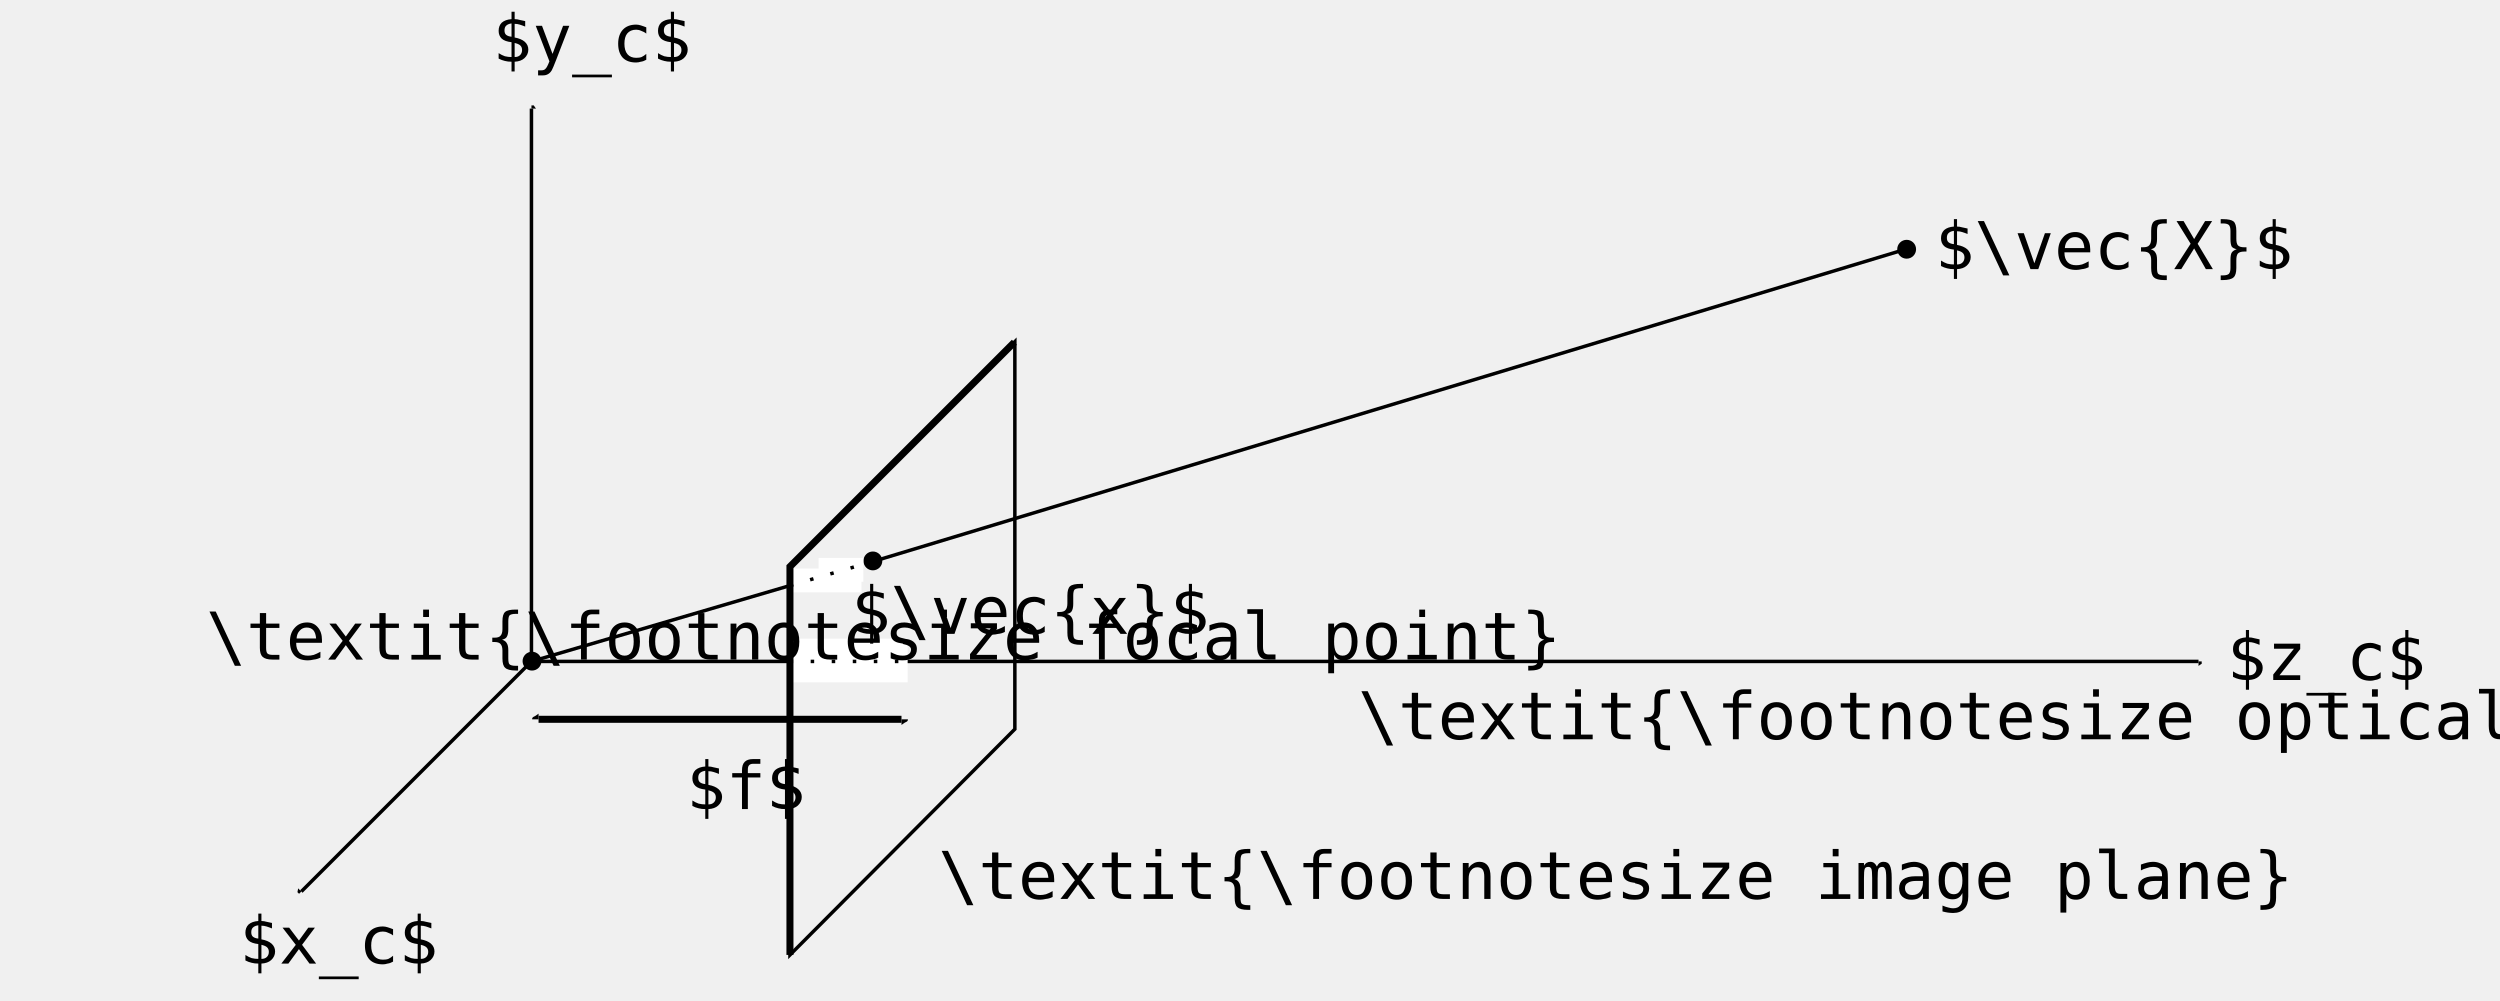
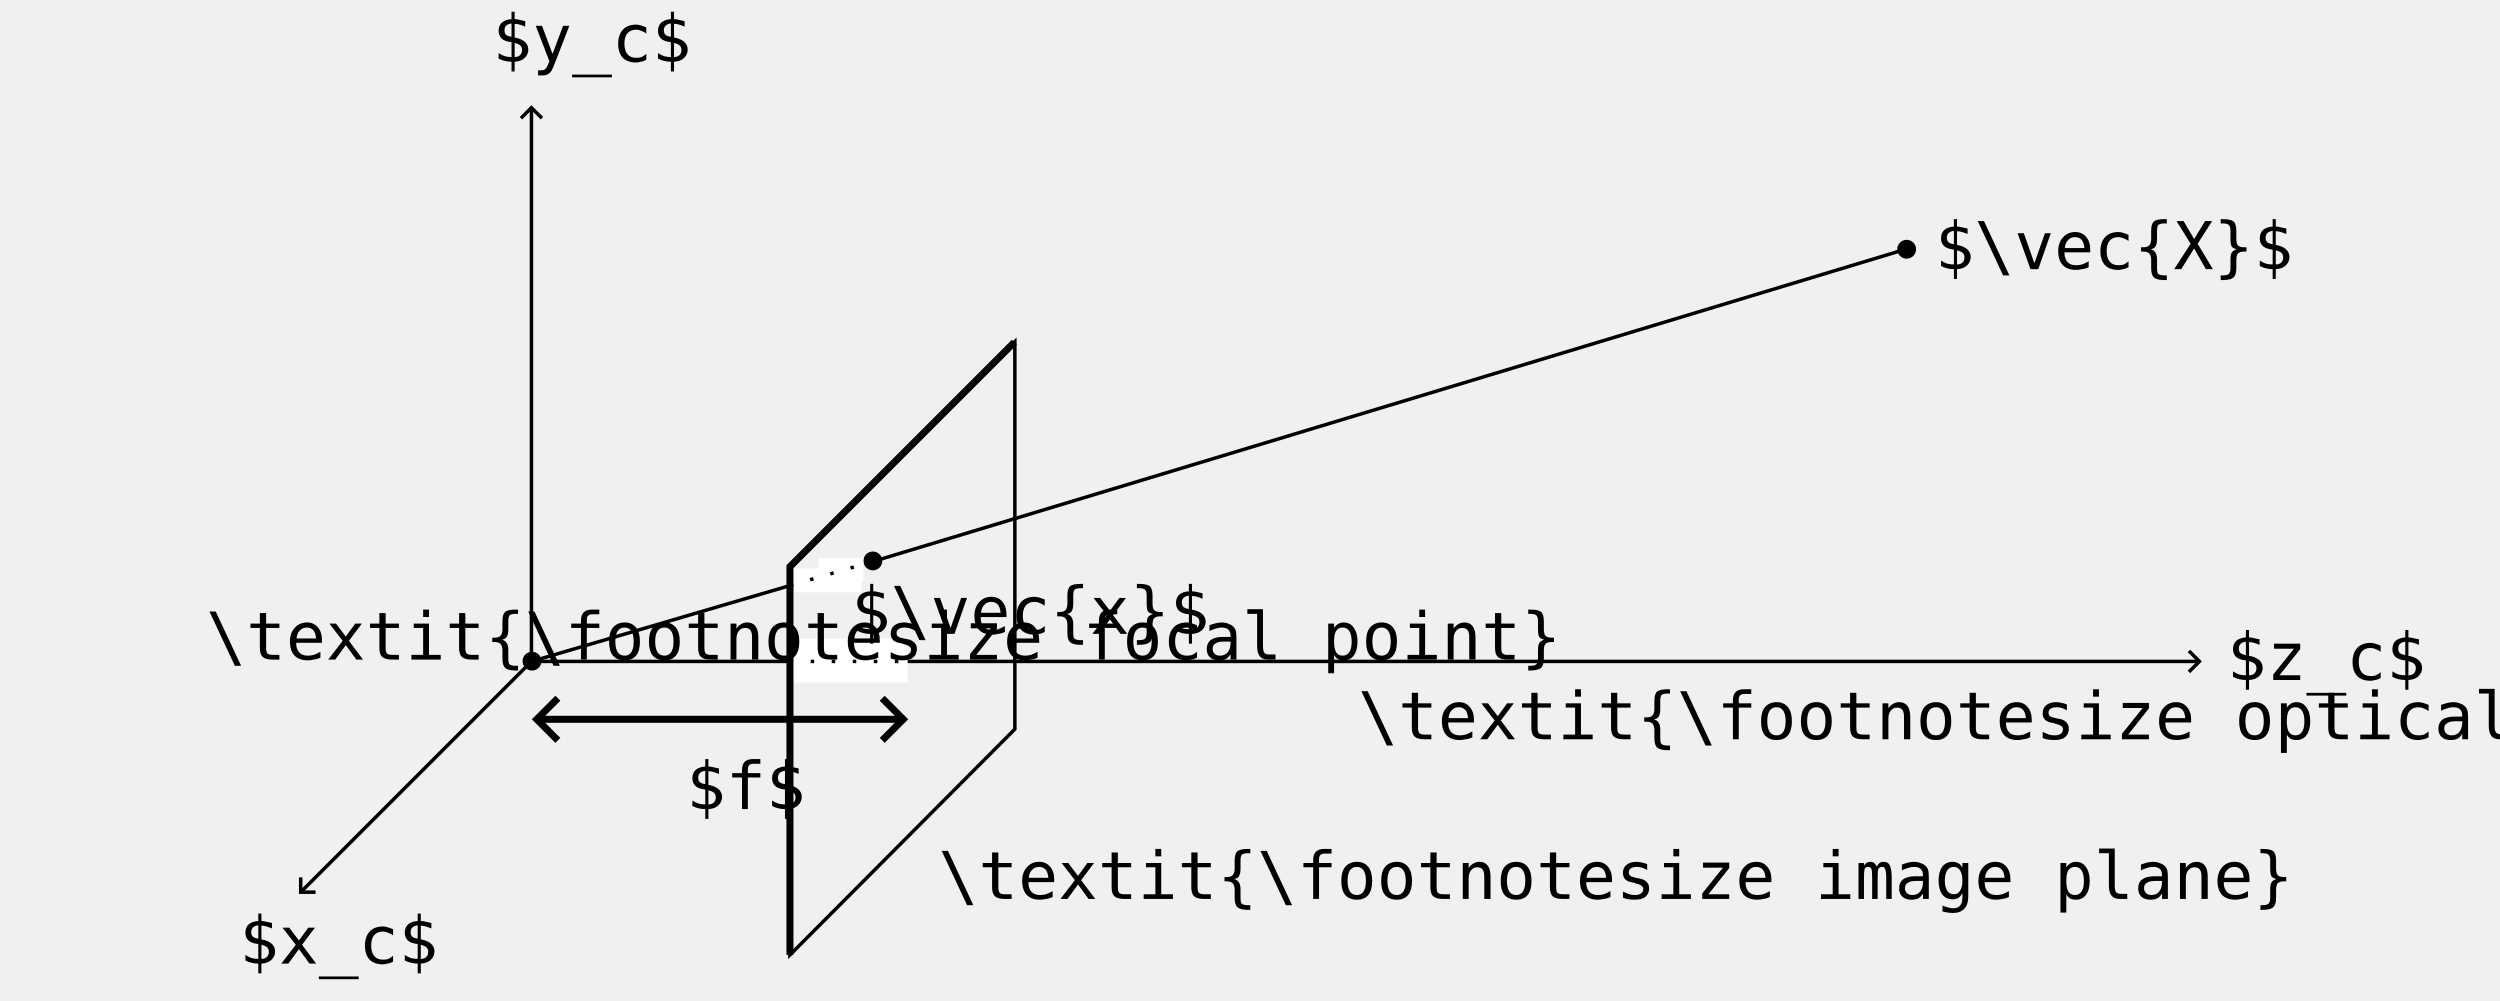
<svg xmlns="http://www.w3.org/2000/svg" width="100mm" height="40mm" viewBox="0 0 100 40" version="1.1" id="svg8">
  <defs id="defs2">
+     <marker style="overflow:visible" id="marker4" refX="0" refY="0" orient="auto-start-reverse" markerWidth="1" markerHeight="1" viewBox="0 0 1 1" preserveAspectRatio="xMidYMid">
+       <path style="fill:none;stroke:context-stroke;stroke-width:1;stroke-linecap:butt" d="M 3,-3 0,0 3,3" transform="rotate(180,0.125,0)" id="path4" />
+     </marker>
+     <marker style="overflow:visible" id="marker3" refX="0" refY="0" orient="auto-start-reverse" markerWidth="1" markerHeight="1" viewBox="0 0 1 1" preserveAspectRatio="xMidYMid">
+       <path style="fill:none;stroke:context-stroke;stroke-width:1;stroke-linecap:butt" d="M 3,-3 0,0 3,3" transform="rotate(180,0.125,0)" id="path3" />
+     </marker>
+     <marker style="overflow:visible" id="marker2" refX="0" refY="0" orient="auto-start-reverse" markerWidth="1" markerHeight="1" viewBox="0 0 1 1" preserveAspectRatio="xMidYMid">
+       <path style="fill:none;stroke:context-stroke;stroke-width:1;stroke-linecap:butt" d="M 3,-3 0,0 3,3" transform="rotate(180,0.125,0)" id="path2" />
+     </marker>
+     <marker style="overflow:visible" id="ArrowWide" refX="0" refY="0" orient="auto-start-reverse" markerWidth="1" markerHeight="1" viewBox="0 0 1 1" preserveAspectRatio="xMidYMid">
+       <path style="fill:none;stroke:context-stroke;stroke-width:1;stroke-linecap:butt" d="M 3,-3 0,0 3,3" transform="rotate(180,0.125,0)" id="path1" />
+     </marker>
    <marker markerWidth="0.911" markerHeight="1.690" refX="0" refY="0" orient="auto-start-reverse" id="marker-arrow-0.5308">
      <g id="g12" transform="scale(2.153529)">
        <path id="path10" style="fill:none;stroke:#000000;stroke-width:0.6;stroke-linecap:round;stroke-linejoin:round;stroke-miterlimit:10;stroke-dasharray:none;stroke-opacity:1" d="M -1.554,2.072 C -1.425,1.295 0,0.13 0.389,0 0,-0.13 -1.425,-1.295 -1.554,-2.072" />
      </g>
    </marker>
    <marker markerWidth="0.911" markerHeight="1.690" refX="0" refY="0" orient="auto-start-reverse" id="marker-arrow-0.5308-3">
      <g id="g29" transform="scale(2.153529)">
        <path id="path27" style="fill:none;stroke:#000000;stroke-width:0.6;stroke-linecap:round;stroke-linejoin:round;stroke-miterlimit:10;stroke-dasharray:none;stroke-opacity:1" d="M -1.554,2.072 C -1.425,1.295 0,0.13 0.389,0 0,-0.13 -1.425,-1.295 -1.554,-2.072" />
      </g>
    </marker>
    <marker markerWidth="0.911" markerHeight="1.690" refX="0" refY="0" orient="auto-start-reverse" id="marker-arrow-0.5308-6">
      <g id="g70" transform="scale(2.153529)">
        <path id="path68" style="fill:none;stroke:#000000;stroke-width:0.6;stroke-linecap:round;stroke-linejoin:round;stroke-miterlimit:10;stroke-dasharray:none;stroke-opacity:1" d="M -1.554,2.072 C -1.425,1.295 0,0.13 0.389,0 0,-0.13 -1.425,-1.295 -1.554,-2.072" />
      </g>
    </marker>
    <marker markerWidth="0.911" markerHeight="1.690" refX="0" refY="0" orient="auto-start-reverse" id="marker-arrow-0.5308-7">
      <g id="g87" transform="scale(2.153529)">
        <path id="path85" style="fill:none;stroke:#000000;stroke-width:0.6;stroke-linecap:round;stroke-linejoin:round;stroke-miterlimit:10;stroke-dasharray:none;stroke-opacity:1" d="M -1.554,2.072 C -1.425,1.295 0,0.13 0.389,0 0,-0.13 -1.425,-1.295 -1.554,-2.072" />
      </g>
    </marker>
    <marker markerWidth="0.911" markerHeight="1.690" refX="0" refY="0" orient="auto-start-reverse" id="marker-arrow-0.5308-5">
      <g id="g112" transform="scale(2.153529)">
        <path id="path110" style="fill:none;stroke:#000000;stroke-width:0.6;stroke-linecap:round;stroke-linejoin:round;stroke-miterlimit:10;stroke-dasharray:none;stroke-opacity:1" d="M -1.554,2.072 C -1.425,1.295 0,0.13 0.389,0 0,-0.13 -1.425,-1.295 -1.554,-2.072" />
      </g>
    </marker>
    <marker markerWidth="0.911" markerHeight="1.690" refX="0" refY="0" orient="auto-start-reverse" id="marker-arrow-0.5308-35">
      <g id="g129" transform="scale(2.153529)">
        <path id="path127" style="fill:none;stroke:#000000;stroke-width:0.6;stroke-linecap:round;stroke-linejoin:round;stroke-miterlimit:10;stroke-dasharray:none;stroke-opacity:1" d="M -1.554,2.072 C -1.425,1.295 0,0.13 0.389,0 0,-0.13 -1.425,-1.295 -1.554,-2.072" />
      </g>
    </marker>
    <marker markerWidth="0.911" markerHeight="1.690" refX="0" refY="0" orient="auto-start-reverse" id="marker-arrow-0.5308-62">
      <g id="g144" transform="scale(2.153529)">
        <path id="path142" style="fill:none;stroke:#000000;stroke-width:0.6;stroke-linecap:round;stroke-linejoin:round;stroke-miterlimit:10;stroke-dasharray:none;stroke-opacity:1" d="M -1.554,2.072 C -1.425,1.295 0,0.13 0.389,0 0,-0.13 -1.425,-1.295 -1.554,-2.072" />
      </g>
    </marker>
    <marker markerWidth="0.911" markerHeight="1.690" refX="0" refY="0" orient="auto-start-reverse" id="marker-arrow-0.5308-9">
      <g id="g169" transform="scale(2.153529)">
        <path id="path167" style="fill:none;stroke:#000000;stroke-width:0.6;stroke-linecap:round;stroke-linejoin:round;stroke-miterlimit:10;stroke-dasharray:none;stroke-opacity:1" d="M -1.554,2.072 C -1.425,1.295 0,0.13 0.389,0 0,-0.13 -1.425,-1.295 -1.554,-2.072" />
      </g>
    </marker>
    <marker markerWidth="0.911" markerHeight="1.690" refX="0" refY="0" orient="auto-start-reverse" id="marker-arrow-0.5308-1">
      <g id="g186" transform="scale(2.153529)">
        <path id="path184" style="fill:none;stroke:#000000;stroke-width:0.6;stroke-linecap:round;stroke-linejoin:round;stroke-miterlimit:10;stroke-dasharray:none;stroke-opacity:1" d="M -1.554,2.072 C -1.425,1.295 0,0.13 0.389,0 0,-0.13 -1.425,-1.295 -1.554,-2.072" />
      </g>
    </marker>
    <marker markerWidth="0.911" markerHeight="1.690" refX="0" refY="0" orient="auto-start-reverse" id="marker-arrow-0.5308-2">
      <g id="g203" transform="scale(2.153529)">
        <path id="path201" style="fill:none;stroke:#000000;stroke-width:0.6;stroke-linecap:round;stroke-linejoin:round;stroke-miterlimit:10;stroke-dasharray:none;stroke-opacity:1" d="M -1.554,2.072 C -1.425,1.295 0,0.13 0.389,0 0,-0.13 -1.425,-1.295 -1.554,-2.072" />
      </g>
    </marker>
    <marker markerWidth="0.911" markerHeight="1.690" refX="0" refY="0" orient="auto-start-reverse" id="marker-arrow-0.5308-70">
      <g id="g220" transform="scale(2.153529)">
        <path id="path218" style="fill:none;stroke:#000000;stroke-width:0.6;stroke-linecap:round;stroke-linejoin:round;stroke-miterlimit:10;stroke-dasharray:none;stroke-opacity:1" d="M -1.554,2.072 C -1.425,1.295 0,0.13 0.389,0 0,-0.13 -1.425,-1.295 -1.554,-2.072" />
      </g>
    </marker>
    <marker markerWidth="0.911" markerHeight="1.690" refX="0" refY="0" orient="auto-start-reverse" id="marker-arrow-0.5308-93">
      <g id="g245" transform="scale(2.153529)">
        <path id="path243" style="fill:none;stroke:#000000;stroke-width:0.6;stroke-linecap:round;stroke-linejoin:round;stroke-miterlimit:10;stroke-dasharray:none;stroke-opacity:1" d="M -1.554,2.072 C -1.425,1.295 0,0.13 0.389,0 0,-0.13 -1.425,-1.295 -1.554,-2.072" />
      </g>
    </marker>
    <marker markerWidth="0.911" markerHeight="1.690" refX="0" refY="0" orient="auto-start-reverse" id="marker-arrow-0.5308-60">
      <g id="g286" transform="scale(2.153529)">
        <path id="path284" style="fill:none;stroke:#000000;stroke-width:0.6;stroke-linecap:round;stroke-linejoin:round;stroke-miterlimit:10;stroke-dasharray:none;stroke-opacity:1" d="M -1.554,2.072 C -1.425,1.295 0,0.13 0.389,0 0,-0.13 -1.425,-1.295 -1.554,-2.072" />
      </g>
    </marker>
    <marker markerWidth="0.911" markerHeight="1.690" refX="0" refY="0" orient="auto-start-reverse" id="marker-arrow-0.5308-8">
      <g id="g531" transform="scale(2.153529)">
        <path id="path529" style="fill:none;stroke:#000000;stroke-width:0.6;stroke-linecap:round;stroke-linejoin:round;stroke-miterlimit:10;stroke-dasharray:none;stroke-opacity:1" d="M -1.554,2.072 C -1.425,1.295 0,0.13 0.389,0 0,-0.13 -1.425,-1.295 -1.554,-2.072" />
      </g>
    </marker>
    <marker markerWidth="0.911" markerHeight="1.690" refX="0" refY="0" orient="auto-start-reverse" id="marker-arrow-0.5308-79">
      <g id="g574" transform="scale(2.153529)">
        <path id="path572" style="fill:none;stroke:#000000;stroke-width:0.6;stroke-linecap:round;stroke-linejoin:round;stroke-miterlimit:10;stroke-dasharray:none;stroke-opacity:1" d="M -1.554,2.072 C -1.425,1.295 0,0.13 0.389,0 0,-0.13 -1.425,-1.295 -1.554,-2.072" />
      </g>
    </marker>
    <marker markerWidth="0.911" markerHeight="1.690" refX="0" refY="0" orient="auto-start-reverse" id="marker-arrow-0.5308-20">
      <g id="g599" transform="scale(2.153529)">
        <path id="path597" style="fill:none;stroke:#000000;stroke-width:0.6;stroke-linecap:round;stroke-linejoin:round;stroke-miterlimit:10;stroke-dasharray:none;stroke-opacity:1" d="M -1.554,2.072 C -1.425,1.295 0,0.13 0.389,0 0,-0.13 -1.425,-1.295 -1.554,-2.072" />
      </g>
    </marker>
    <marker markerWidth="0.911" markerHeight="1.690" refX="0" refY="0" orient="auto-start-reverse" id="marker-arrow-0.5308-23">
      <g id="g648" transform="scale(2.153529)">
        <path id="path646" style="fill:none;stroke:#000000;stroke-width:0.6;stroke-linecap:round;stroke-linejoin:round;stroke-miterlimit:10;stroke-dasharray:none;stroke-opacity:1" d="M -1.554,2.072 C -1.425,1.295 0,0.13 0.389,0 0,-0.13 -1.425,-1.295 -1.554,-2.072" />
      </g>
    </marker>
    <marker markerWidth="0.911" markerHeight="1.690" refX="0" refY="0" orient="auto-start-reverse" id="marker-arrow-0.5308-75">
      <g id="g691" transform="scale(2.153529)">
        <path id="path689" style="fill:none;stroke:#000000;stroke-width:0.6;stroke-linecap:round;stroke-linejoin:round;stroke-miterlimit:10;stroke-dasharray:none;stroke-opacity:1" d="M -1.554,2.072 C -1.425,1.295 0,0.13 0.389,0 0,-0.13 -1.425,-1.295 -1.554,-2.072" />
      </g>
    </marker>
    <marker markerWidth="0.911" markerHeight="1.690" refX="0" refY="0" orient="auto-start-reverse" id="marker-arrow-0.5308-92">
      <g id="g738" transform="scale(2.153529)">
        <path id="path736" style="fill:none;stroke:#000000;stroke-width:0.6;stroke-linecap:round;stroke-linejoin:round;stroke-miterlimit:10;stroke-dasharray:none;stroke-opacity:1" d="M -1.554,2.072 C -1.425,1.295 0,0.13 0.389,0 0,-0.13 -1.425,-1.295 -1.554,-2.072" />
      </g>
    </marker>
    <marker markerWidth="0.911" markerHeight="1.690" refX="0" refY="0" orient="auto-start-reverse" id="marker-arrow-0.5308-28">
      <g id="g761" transform="scale(2.153529)">
        <path id="path759" style="fill:none;stroke:#000000;stroke-width:0.6;stroke-linecap:round;stroke-linejoin:round;stroke-miterlimit:10;stroke-dasharray:none;stroke-opacity:1" d="M -1.554,2.072 C -1.425,1.295 0,0.13 0.389,0 0,-0.13 -1.425,-1.295 -1.554,-2.072" />
      </g>
    </marker>
    <marker markerWidth="0.911" markerHeight="1.690" refX="0" refY="0" orient="auto-start-reverse" id="marker-arrow-1.0616">
      <g id="g776" transform="scale(1.343431)">
        <path id="path774" style="fill:none;stroke:#000000;stroke-width:0.6;stroke-linecap:round;stroke-linejoin:round;stroke-miterlimit:10;stroke-dasharray:none;stroke-opacity:1" d="M -1.554,2.072 C -1.425,1.295 0,0.13 0.389,0 0,-0.13 -1.425,-1.295 -1.554,-2.072" />
      </g>
    </marker>
    <marker markerWidth="0.911" markerHeight="1.690" refX="0" refY="0" orient="auto-start-reverse" id="marker-arrow-1.0616-9">
      <g id="g791" transform="scale(1.343431)">
        <path id="path789" style="fill:none;stroke:#000000;stroke-width:0.6;stroke-linecap:round;stroke-linejoin:round;stroke-miterlimit:10;stroke-dasharray:none;stroke-opacity:1" d="M -1.554,2.072 C -1.425,1.295 0,0.13 0.389,0 0,-0.13 -1.425,-1.295 -1.554,-2.072" />
      </g>
    </marker>
    <marker markerWidth="0.911" markerHeight="1.690" refX="0" refY="0" orient="auto-start-reverse" id="marker-arrow-1.0616-7">
      <g id="g806" transform="scale(1.343431)">
        <path id="path804" style="fill:none;stroke:#000000;stroke-width:0.6;stroke-linecap:round;stroke-linejoin:round;stroke-miterlimit:10;stroke-dasharray:none;stroke-opacity:1" d="M -1.554,2.072 C -1.425,1.295 0,0.13 0.389,0 0,-0.13 -1.425,-1.295 -1.554,-2.072" />
      </g>
    </marker>
  </defs>
  <g id="layer1" transform="translate(0,-257)">
-     <path style="fill:none;fill-opacity:1;stroke:#000000;stroke-width:0.14;stroke-linecap:butt;stroke-linejoin:miter;stroke-dasharray:none;stroke-opacity:1;marker-start:none;marker-end:url(#marker-arrow-0.5308)" d="M 21.258,283.457 H 87.941" id="path25" />
+     <path style="fill:none;fill-opacity:1;stroke:#000000;stroke-width:0.14;stroke-linecap:butt;stroke-linejoin:miter;stroke-dasharray:none;stroke-opacity:1;marker-start:none;marker-end:url(#marker2)" d="M 21.258,283.457 H 87.941" id="path25" />
    <circle style="opacity:1;fill:#000000;fill-opacity:1;stroke:none;stroke-width:0.14;stroke-miterlimit:4;stroke-dasharray:none;stroke-dashoffset:0;stroke-opacity:1;marker-start:none;marker-end:none" id="path56" cx="21.28" cy="283.446" r="0.377" />
-     <path style="fill:none;fill-opacity:1;stroke:#000000;stroke-width:0.14;stroke-linecap:butt;stroke-linejoin:miter;stroke-dasharray:none;stroke-opacity:1;marker-start:none;marker-end:url(#marker-arrow-0.5308)" d="M 21.258,283.457 V 261.343" id="path108" />
-     <path style="fill:none;fill-opacity:1;stroke:#000000;stroke-width:0.14;stroke-linecap:butt;stroke-linejoin:miter;stroke-dasharray:none;stroke-opacity:1;marker-start:none;marker-end:url(#marker-arrow-0.5308)" d="m 21.258,283.457 -9.205,9.205" id="path199" />
+     <path style="fill:none;fill-opacity:1;stroke:#000000;stroke-width:0.14;stroke-linecap:butt;stroke-linejoin:miter;stroke-dasharray:none;stroke-opacity:1;marker-start:none;marker-end:url(#ArrowWide)" d="M 21.258,283.457 V 261.343" id="path108" />
+     <path style="fill:none;fill-opacity:1;stroke:#000000;stroke-width:0.14;stroke-linecap:butt;stroke-linejoin:miter;stroke-dasharray:none;stroke-opacity:1;marker-start:none;marker-end:url(#marker2)" d="m 21.258,283.457 -9.205,9.205" id="path199" />
    <path style="fill:none;fill-opacity:1;stroke:#000000;stroke-width:0.14;stroke-linecap:butt;stroke-linejoin:miter;stroke-dasharray:none;stroke-opacity:1;marker-start:none;marker-end:none" d="m 31.598,295.197 8.996,-9.032 v -15.499 l -8.996,8.996 z" id="path241" />
    <rect style="opacity:1;fill:#ffffff;fill-opacity:1;stroke:none;stroke-width:0.242;stroke-miterlimit:4;stroke-dasharray:none;stroke-dashoffset:0;stroke-opacity:1;marker-start:none;marker-end:none" id="rect317" width="4.637" height="1.746" x="31.669" y="282.548" />
    <circle style="opacity:1;fill:#000000;fill-opacity:1;stroke:none;stroke-width:0.14;stroke-miterlimit:4;stroke-dasharray:none;stroke-dashoffset:0;stroke-opacity:1;marker-start:none;marker-end:none" id="path56-6" cx="76.266" cy="266.97" r="0.377" />
    <text id="text348" xml:space="preserve" style="font-size:2.646px;font-family:monospace;-inkscape-font-specification:'monospace, Normal';fill:#000000;fill-opacity:1;stroke:none;stroke-width:0.265" y="267.766" x="77.392">
      <tspan id="tspan346" x="77.392" y="267.766" style="stroke-width:0.265">$\vec{X}$</tspan>
    </text>
    <path style="fill:none;fill-opacity:1;stroke:#000000;stroke-width:0.14;stroke-linecap:butt;stroke-linejoin:miter;stroke-dasharray:none;stroke-opacity:1;marker-start:none;marker-end:none" d="m 21.258,283.457 12.956,-3.802" id="path374" />
    <circle style="opacity:1;fill:#000000;fill-opacity:1;stroke:none;stroke-width:0.14;stroke-miterlimit:4;stroke-dasharray:none;stroke-dashoffset:0;stroke-opacity:1;marker-start:none;marker-end:none" id="path56-2" cx="34.915" cy="279.437" r="0.377" />
    <rect style="opacity:1;fill:#ffffff;fill-opacity:1;stroke:none;stroke-width:0.138;stroke-miterlimit:4;stroke-dasharray:none;stroke-dashoffset:0;stroke-opacity:1;marker-start:none;marker-end:none" id="rect317-6" width="2.79" height="0.951" x="31.669" y="279.742" />
    <text id="text416" xml:space="preserve" style="font-size:2.646px;font-family:monospace;-inkscape-font-specification:'monospace, Normal';fill:#000000;fill-opacity:1;stroke:none;stroke-width:0.265" y="286.571" x="54.331">
      <tspan id="tspan414" x="54.331" y="286.571" style="stroke-width:0.265">\textit{\footnotesize optical axis}</tspan>
    </text>
    <text id="text430" xml:space="preserve" style="font-size:2.646px;font-family:monospace;-inkscape-font-specification:'monospace, Normal';fill:#000000;fill-opacity:1;stroke:none;stroke-width:0.265" y="295.543" x="9.565">
      <tspan id="tspan428" x="9.565" y="295.543" style="stroke-width:0.265">$x_c$</tspan>
    </text>
    <text id="text444" xml:space="preserve" style="font-size:2.646px;font-family:monospace;-inkscape-font-specification:'monospace, Normal';fill:#000000;fill-opacity:1;stroke:none;stroke-width:0.265" y="259.466" x="19.695">
      <tspan id="tspan442" x="19.695" y="259.466" style="stroke-width:0.265">$y_c$</tspan>
    </text>
    <text id="text458" xml:space="preserve" style="font-size:2.646px;font-family:monospace;-inkscape-font-specification:'monospace, Normal';fill:#000000;fill-opacity:1;stroke:none;stroke-width:0.265" y="284.199" x="89.072">
      <tspan id="tspan456" x="89.072" y="284.199" style="stroke-width:0.265">$z_c$</tspan>
    </text>
    <rect style="opacity:1;fill:#ffffff;fill-opacity:1;stroke:none;stroke-width:0.111;stroke-miterlimit:4;stroke-dasharray:none;stroke-dashoffset:0;stroke-opacity:1;marker-start:none;marker-end:none" id="rect317-6-1" width="1.788" height="0.951" x="32.745" y="279.318" />
    <text id="text487" xml:space="preserve" style="font-size:2.646px;font-family:monospace;-inkscape-font-specification:'monospace, Normal';fill:#000000;fill-opacity:1;stroke:none;stroke-width:0.265" y="292.957" x="37.543">
      <tspan id="tspan485" x="37.543" y="292.957" style="stroke-width:0.265">\textit{\footnotesize image plane}</tspan>
    </text>
    <text id="text501" xml:space="preserve" style="font-size:2.646px;font-family:monospace;-inkscape-font-specification:'monospace, Normal';fill:#000000;fill-opacity:1;stroke:none;stroke-width:0.265" y="282.355" x="34.039">
      <tspan id="tspan499" x="34.039" y="282.355" style="stroke-width:0.265">$\vec{x}$</tspan>
    </text>
    <text id="text515" xml:space="preserve" style="font-size:2.646px;font-family:monospace;-inkscape-font-specification:'monospace, Normal';fill:#000000;fill-opacity:1;stroke:none;stroke-width:0.265" y="283.383" x="8.253">
      <tspan id="tspan513" x="8.253" y="283.383" style="stroke-width:0.265">\textit{\footnotesize focal point}</tspan>
    </text>
    <path style="fill:none;stroke:black;stroke-width:0.14;stroke-linecap:butt;stroke-linejoin:miter;stroke-opacity:1;fill-opacity:1;marker-end:none;marker-start:none;stroke-dasharray:none" d="M 34.908,279.463 76.25,266.962" id="path644" />
    <path style="fill:none;stroke:black;stroke-width:0.14;stroke-linecap:butt;stroke-linejoin:miter;stroke-opacity:1;fill-opacity:1;marker-end:none;marker-start:none;stroke-dasharray:0.14,0.702" d="m 31.595,280.425 3.314,-0.962" id="path669" />
    <path style="fill:none;stroke:black;stroke-width:0.14;stroke-linecap:butt;stroke-linejoin:miter;stroke-opacity:1;fill-opacity:1;marker-end:none;marker-start:none;stroke-dasharray:0.14,0.702" d="m 31.585,283.457 h 4.771" id="path679" />
    <text id="text722" xml:space="preserve" style="font-size:2.646px;font-family:monospace;-inkscape-font-specification:'monospace, Normal';fill:#000000;fill-opacity:1;stroke:none;stroke-width:0.265" y="289.363" x="27.447">
      <tspan id="tspan720" x="27.447" y="289.363" style="stroke-width:0.265">$f$</tspan>
    </text>
-     <path style="fill:none;fill-opacity:1;stroke:black;stroke-width:0.281;stroke-linecap:butt;stroke-linejoin:miter;stroke-dasharray:none;stroke-opacity:1;marker-start:url(#marker-arrow-1.0616);marker-end:url(#marker-arrow-1.0616)" d="M 21.542,285.772 H 36.06" id="path734" />
+     <path style="fill:none;fill-opacity:1;stroke:black;stroke-width:0.281;stroke-linecap:butt;stroke-linejoin:miter;stroke-dasharray:none;stroke-opacity:1;marker-start:url(#marker3);marker-end:url(#marker4)" d="M 21.542,285.772 H 36.06" id="path734" />
    <path style="fill:none;stroke:black;stroke-width:0.281;stroke-linecap:butt;stroke-linejoin:miter;stroke-opacity:1;fill-opacity:1;marker-end:none;marker-start:none;stroke-dasharray:none" d="m 31.598,295.197 v -15.532 l 8.976,-8.976" id="path111" />
  </g>
</svg>
